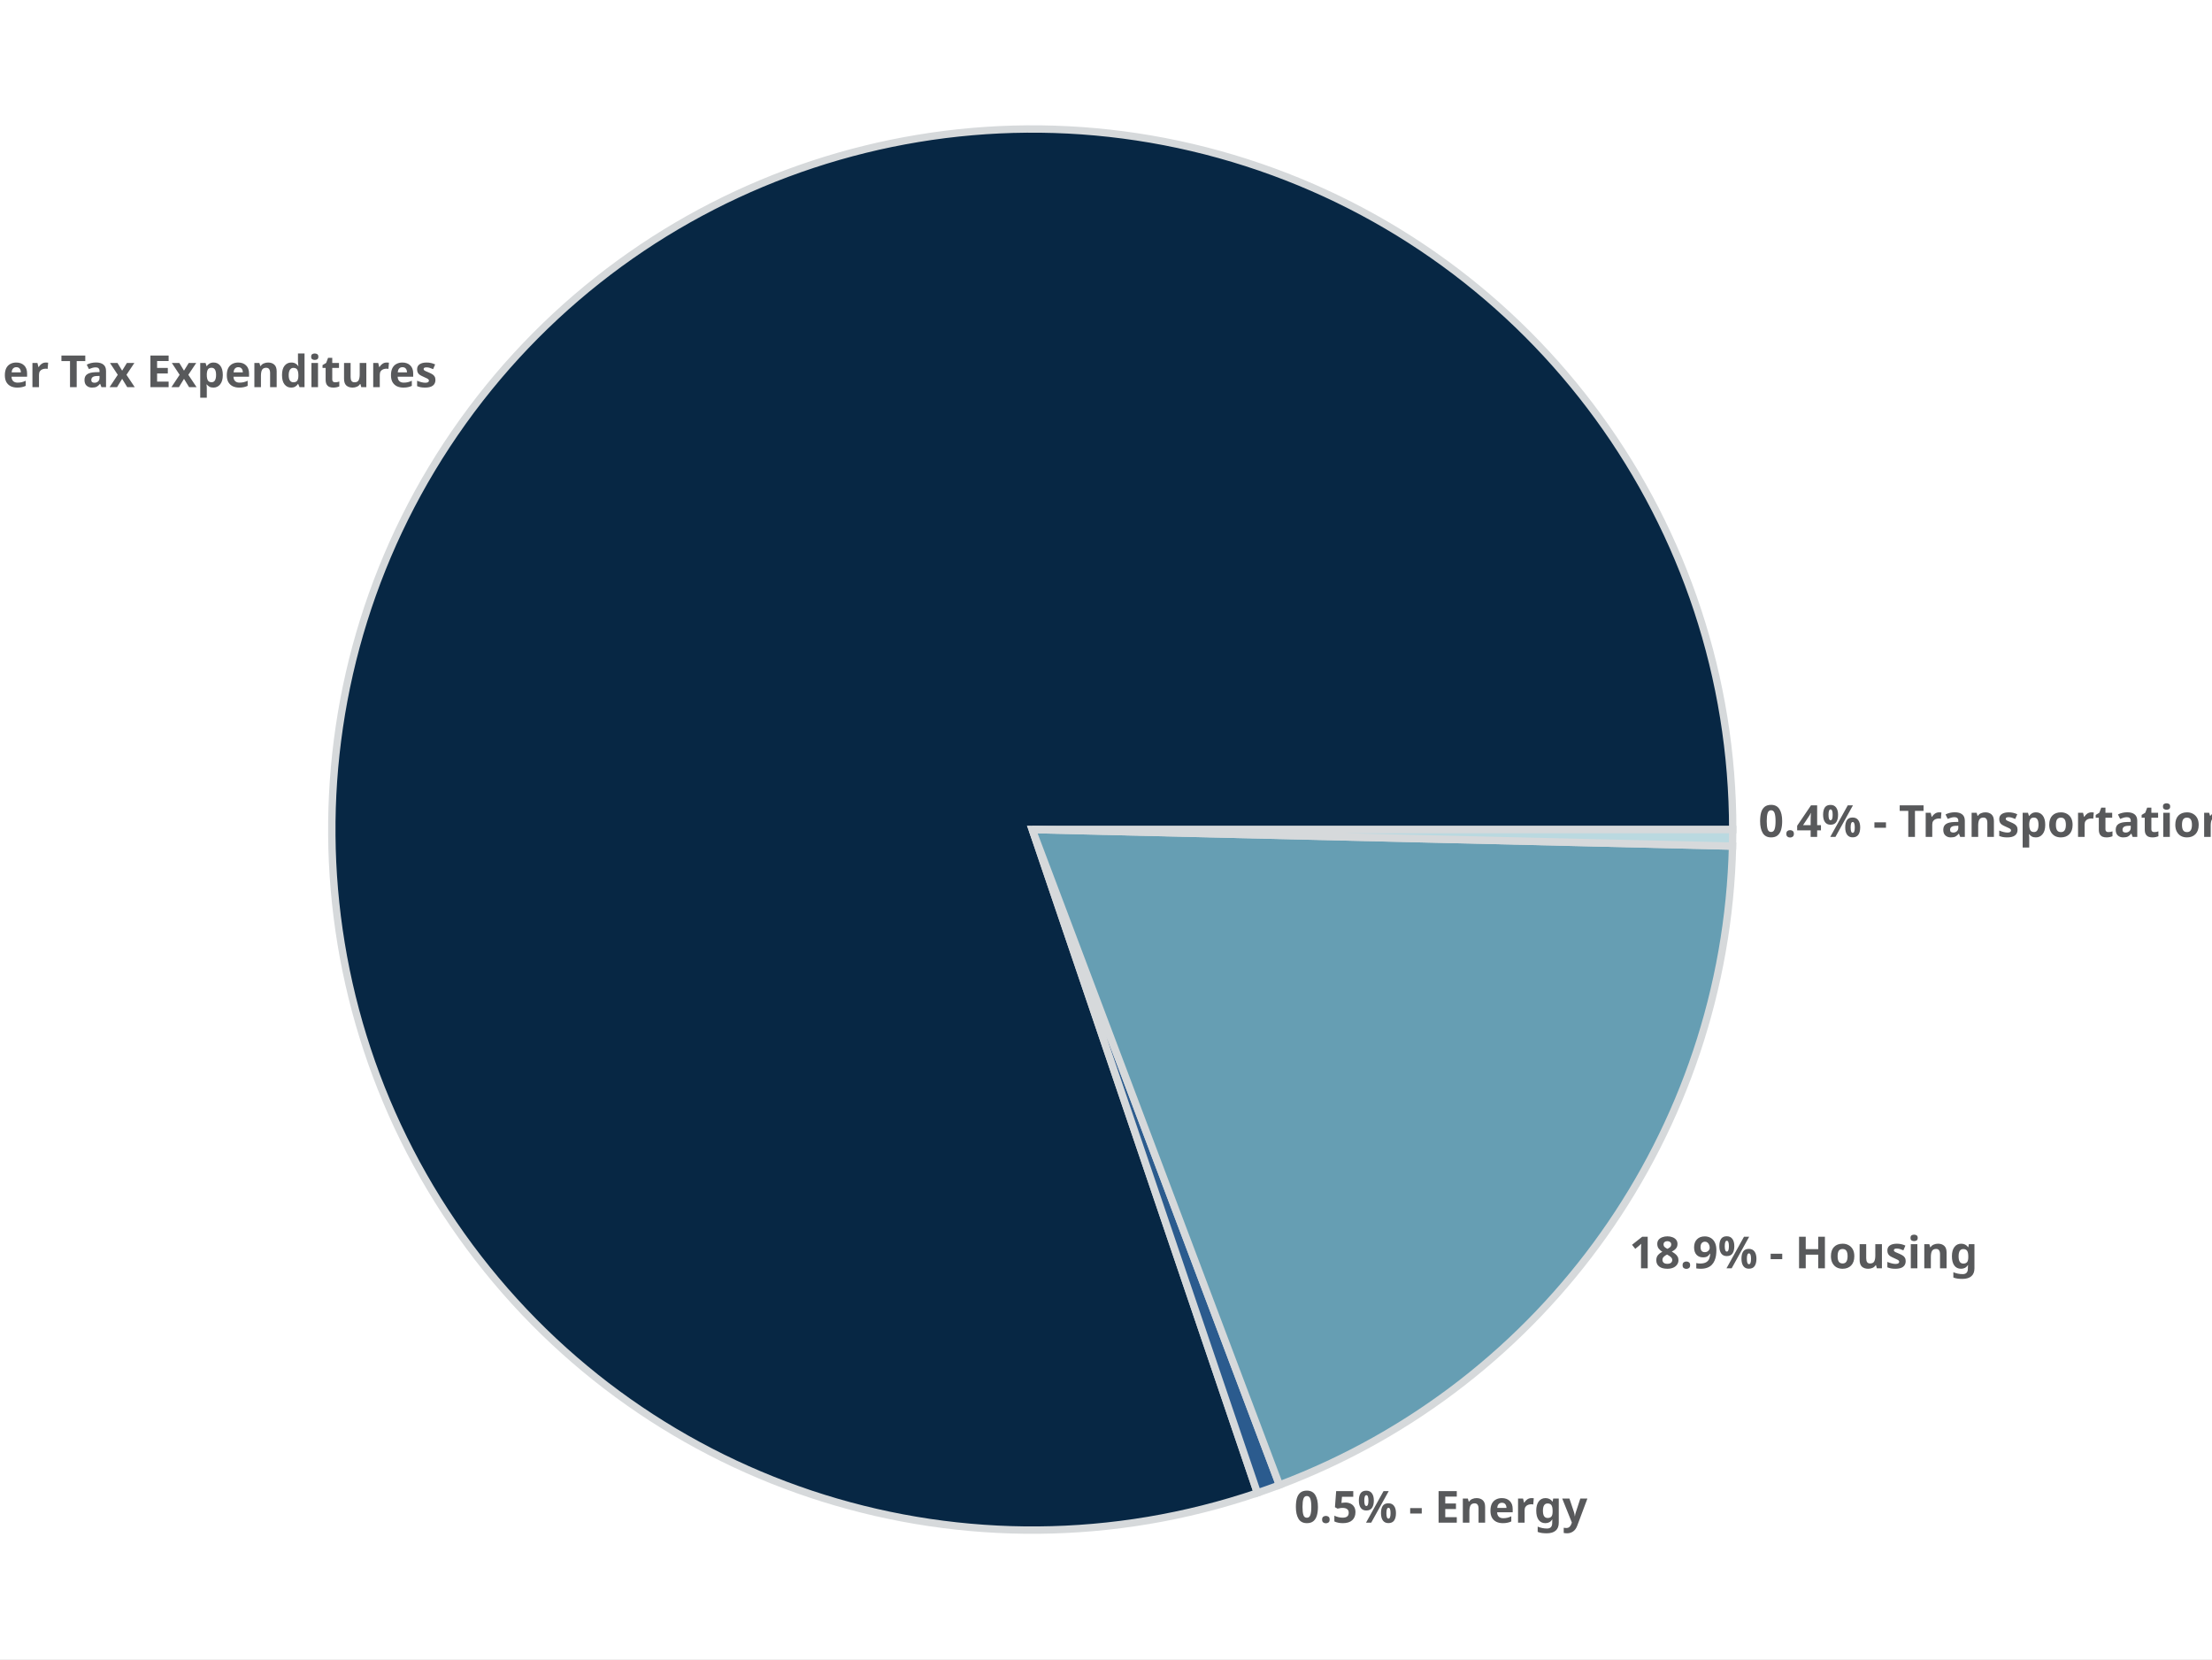
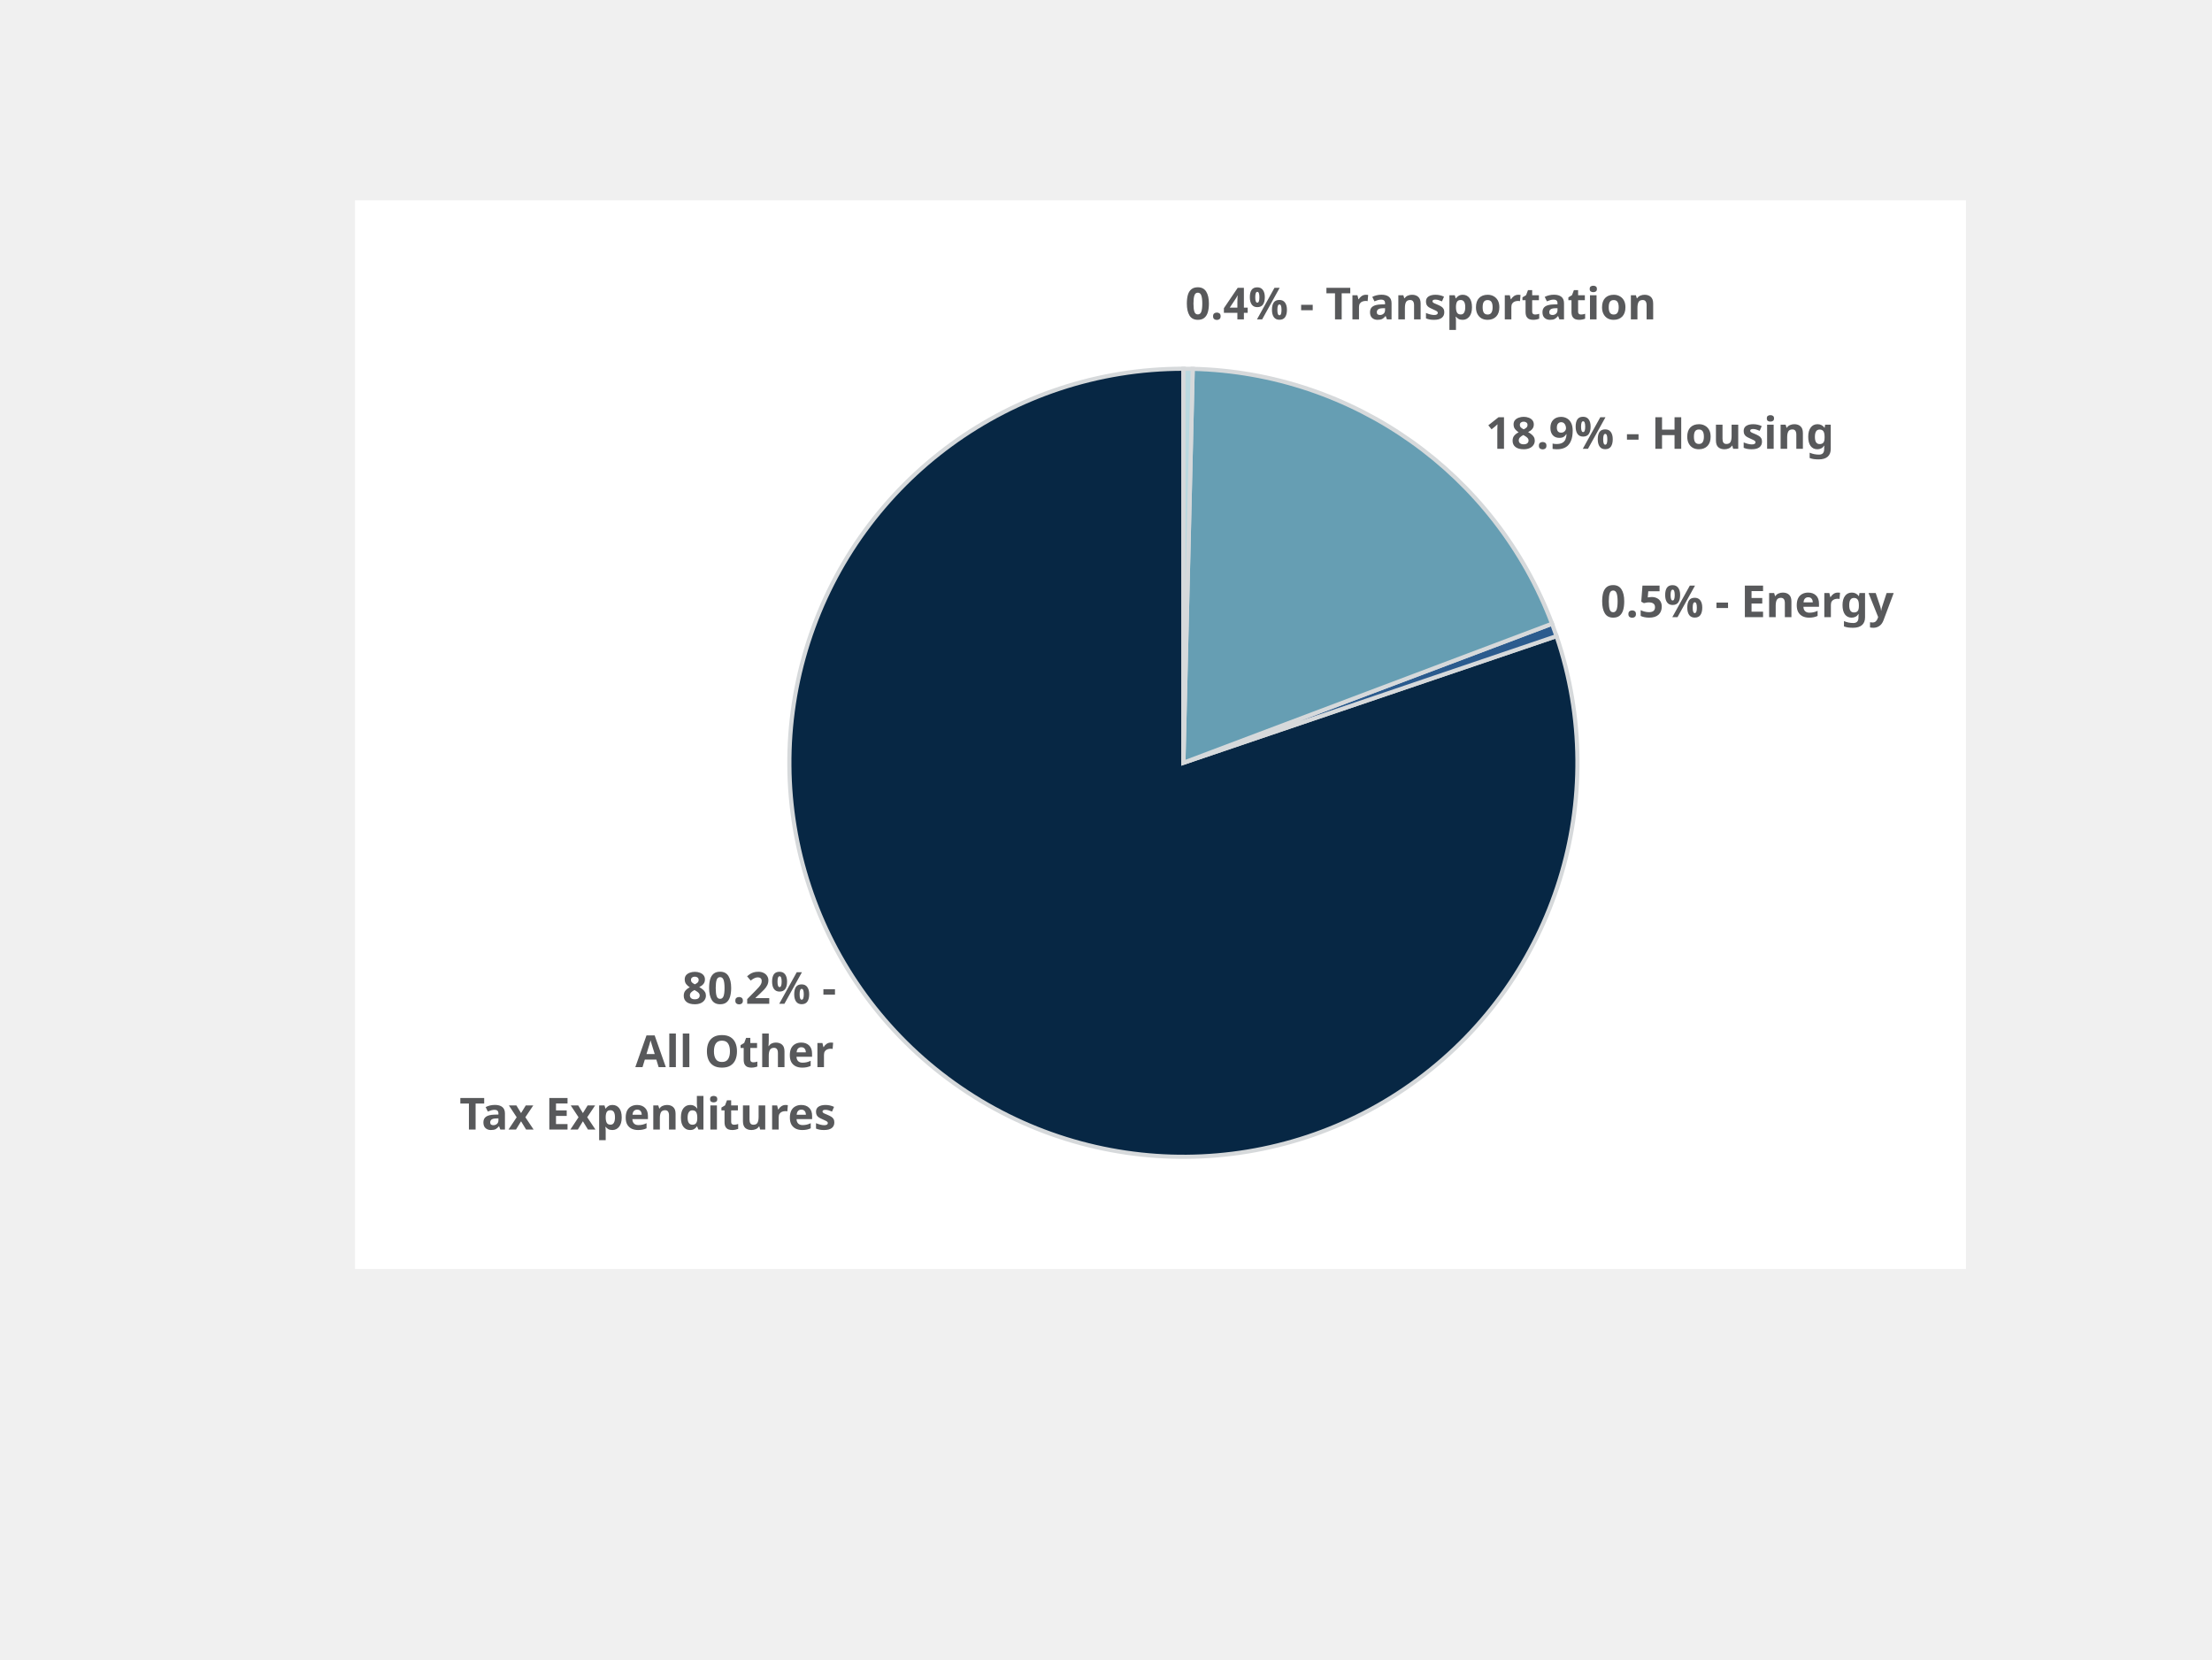
- <svg xmlns="http://www.w3.org/2000/svg" height="450" version="1.1" width="600">
-   <style type="text/css">
+ <svg xmlns="http://www.w3.org/2000/svg" height="450" version="1.1" width="600" id="svg2">
+   <defs id="defs34">
+     </defs>
+   <style type="text/css" id="style4">
		.slice-10 { fill: #385a2a; stroke: #d6d9db; stroke-width:2;}

.slice-9 { fill: #66903d; stroke: #d6d9db; stroke-width:2;}

.slice-8 { fill: #c1d69f; stroke: #d6d9db; stroke-width:2;}

.slice-7 { fill: #79bcab; stroke: #d6d9db; stroke-width:2;}

.slice-6 { fill: #c2e0d5; stroke: #d6d9db; stroke-width:2;}

.slice-5 { fill: #e9ece3; stroke: #d6d9db; stroke-width:2; }

.slice-4 { fill: #bad9e0; stroke: #d6d9db; stroke-width:2;}

.slice-3 { fill: #669eb3; stroke: #d6d9db; stroke-width:2;}

.slice-2 { fill: #2b5b8e; stroke: #d6d9db; stroke-width:2;}

.slice-1{ fill: #072744; stroke: #d6d9db; stroke-width:2;}



.pie-label-right {font-family: sans-serif; font-size: 12px; font-weight: bold; fill: #58595b; text-anchor:start;}

.pie-label-left {font-family:sans-serif; font-size: 12px; font-weight: bold; fill: #58595b; text-anchor:end;}







	</style>
-   <rect fill="white" height="450" width="600" x="0" y="0" />
-   <text class="pie-label-left" x="118" y="105">
-     <tspan dy="0" x="118.561">
- 			80.2% - All Other Tax Expenditures
- 		</tspan>
+   <rect height="289.831" width="436.97" x="96.292" y="54.343" id="rect6" style="fill:#ffffff" />
+   <text class="pie-label-right" x="434.081" y="167.398" id="text14" style="font-size:12px;font-weight:bold;text-anchor:start;fill:#58595b;font-family:sans-serif">
+     <tspan dy="0" x="434.148" id="tspan16">0.5% - Energy</tspan>
  </text>
-   <path class="slice-1" d="M 280,225  l 190,0  a190,190 0 1,0 -128.932,179.919 z" />
-   <text class="pie-label-right" x="351" y="413">
-     <tspan dy="0" x="351.068">
- 			0.5% - Energy
- 		</tspan>
+   <text class="pie-label-right" x="402.025" y="121.725" id="text20" style="font-size:12px;font-weight:bold;text-anchor:start;fill:#58595b;font-family:sans-serif">
+     <tspan dy="0" x="403.005" id="tspan22">18.9% - Housing</tspan>
  </text>
-   <path class="slice-2" d="M 280,225  l 61.068,179.919  a190,190 0 0,0 5.981,-2.142 z" />
-   <text class="pie-label-right" x="441" y="344">
-     <tspan dy="0" x="441.98">
- 			18.9% - Housing
- 		</tspan>
+   <text class="pie-label-right" x="320.504" y="86.623" id="text26" style="font-size:12px;font-weight:bold;text-anchor:start;fill:#58595b;font-family:sans-serif">
+     <tspan dy="0" x="321.491" id="tspan28">0.4% - Transportation</tspan>
  </text>
-   <path class="slice-3" d="M 280,225  l 67.049,177.776  a190,190 0 0,0 122.898,-173.285 z" />
-   <text class="pie-label-right" x="476" y="227">
-     <tspan dy="0" x="476.987">
- 			0.4% - Transportation
- 		</tspan>
-   </text>
-   <path class="slice-4" d="M 280,225  l 189.947,4.491  a190,190 0 0,0 0.053,-4.491 z" />
+   <g id="g2844" transform="matrix(0,-0.5625,0.5625,0,194.4333,364.3856)">
+     <path id="path12" d="m 280,225 190,0 A 190,190 0 1 0 341.068,404.919 z" class="slice-1" style="fill:#072744;stroke:#d6d9db;stroke-width:2" />
+     <path id="path18" d="m 280,225 61.068,179.919 a 190,190 0 0 0 5.981,-2.142 z" class="slice-2" style="fill:#2b5b8e;stroke:#d6d9db;stroke-width:2" />
+     <path id="path24" d="m 280,225 67.049,177.776 A 190,190 0 0 0 469.947,229.491 z" class="slice-3" style="fill:#669eb3;stroke:#d6d9db;stroke-width:2" />
+     <path id="path30" d="m 280,225 189.947,4.491 A 190,190 0 0 0 470,225 z" class="slice-4" style="fill:#bad9e0;stroke:#d6d9db;stroke-width:2" />
+   </g>
+   <g id="g2862-8" transform="translate(37.75043,-92.7377)" />
+   <g id="g2973" transform="translate(-6.673729,-11.44068)">
+     <text style="font-size:12px;font-weight:bold;text-anchor:end;fill:#58595b;font-family:sans-serif" id="text8" y="317.814" x="232.873" class="pie-label-left">
+       <tspan id="tspan10" x="233.434">Tax Expenditures</tspan>
+     </text>
+     <text class="pie-label-left" x="232.961" y="283.699" id="text2858" style="font-size:12px;font-weight:bold;text-anchor:end;fill:#58595b;font-family:sans-serif">
+       <tspan x="233.522" id="tspan2860">80.2% -</tspan>
+     </text>
+     <text class="pie-label-left" x="232.346" y="300.885" id="text8-4" style="font-size:12px;font-weight:bold;text-anchor:end;fill:#58595b;font-family:sans-serif">
+       <tspan x="232.906" id="tspan10-6">All Other</tspan>
+     </text>
+   </g>
</svg>
